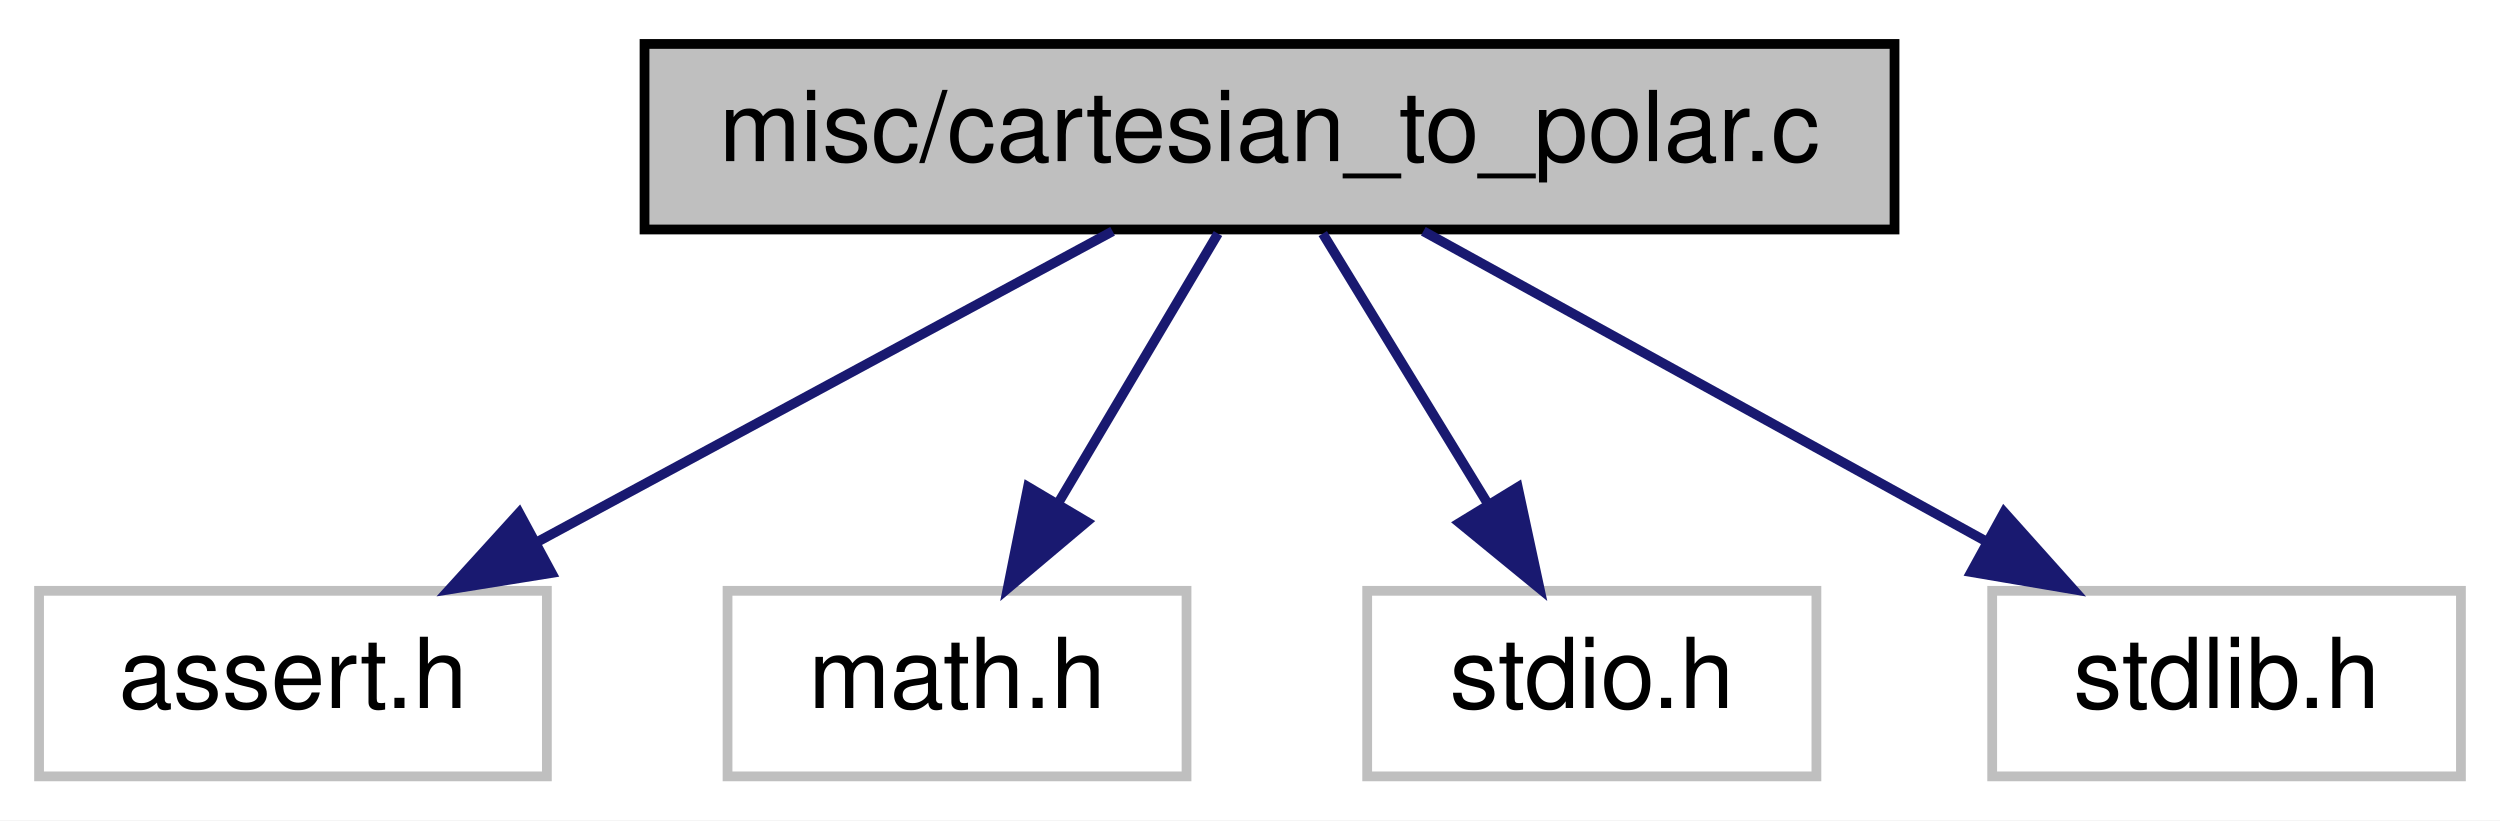
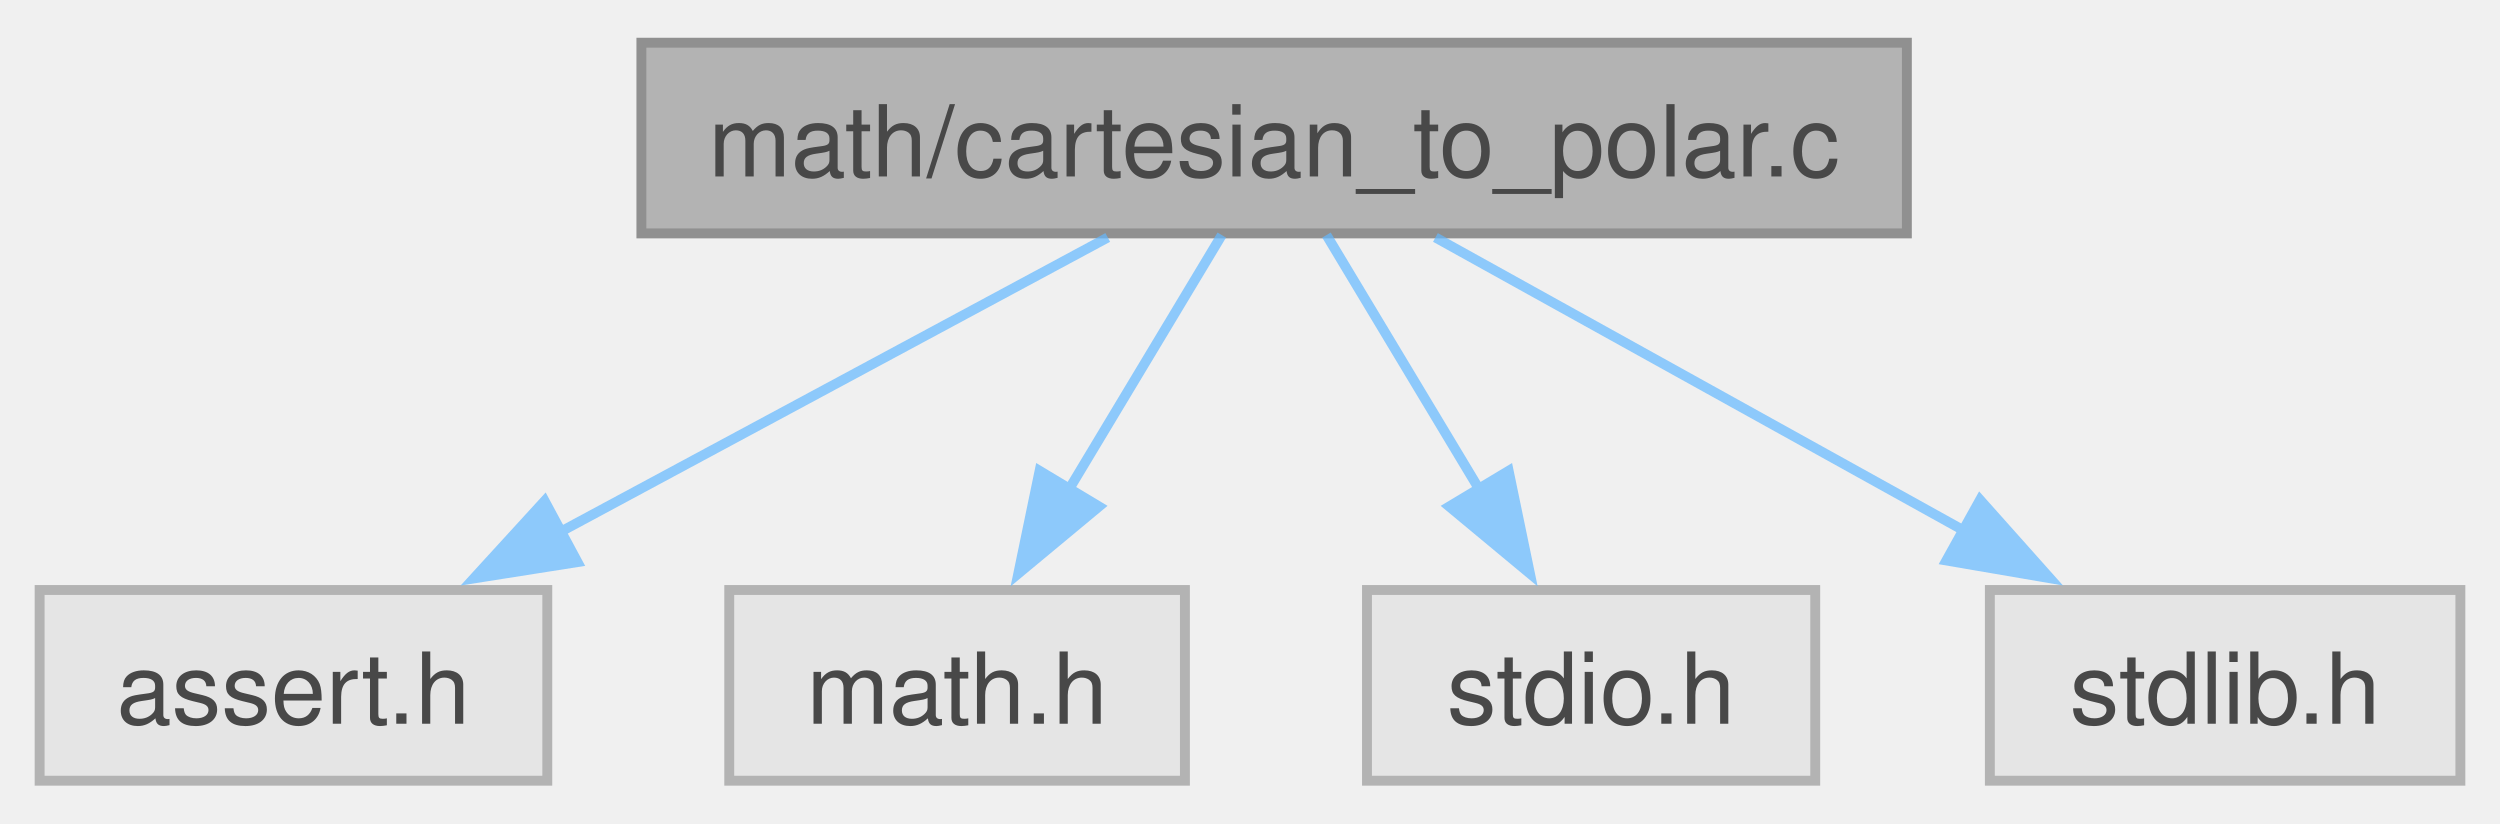
- <svg xmlns="http://www.w3.org/2000/svg" xmlns:xlink="http://www.w3.org/1999/xlink" width="256pt" height="84pt" viewBox="0.00 0.00 256.00 84.00">
-   <g id="graph0" class="graph" transform="scale(1 1) rotate(0) translate(4 80)">
-     <polygon fill="white" stroke="transparent" points="-4,4 -4,-80 252,-80 252,4 -4,4" />
-     <g id="node1" class="node">
-       <g id="a_node1">
-         <a xlink:title="Function to convert a Cartesian co-ordinate to polar form.">
-           <polygon fill="#bfbfbf" stroke="black" points="62,-56.5 62,-75.5 190,-75.5 190,-56.5 62,-56.5" />
-           <text text-anchor="middle" x="126" y="-63.5" font-family="Helvetica,sans-Serif" font-size="10.00">misc/cartesian_to_polar.c</text>
-         </a>
+ <svg xmlns="http://www.w3.org/2000/svg" xmlns:xlink="http://www.w3.org/1999/xlink" width="252pt" height="83pt" viewBox="0.00 0.00 252.38 82.50">
+   <svg id="main" version="1.1" xml:space="preserve">
+     <style type="text/css">
+ .node, .edge {opacity: 0.7;}
+ .node.selected, .edge.selected {opacity: 1;}
+ .edge:hover path { stroke: red; }
+ .edge:hover polygon { stroke: red; fill: red; }
+ </style>
+     <svg id="graph" class="graph">
+       <g id="graph0" class="graph" transform="scale(1 1) rotate(0) translate(4 78.5)">
+         <g id="Node000001" class="node">
+           <g id="a_Node000001">
+             <a xlink:title="Function to convert a Cartesian co-ordinate to polar form.">
+               <polygon fill="#999999" stroke="#666666" points="188.5,-74.5 60.75,-74.5 60.75,-55.25 188.5,-55.25 188.5,-74.5" />
+               <text text-anchor="middle" x="124.62" y="-61" font-family="Helvetica,sans-Serif" font-size="10.00">math/cartesian_to_polar.c</text>
+             </a>
+           </g>
+         </g>
+         <g id="Node000002" class="node">
+           <g id="a_Node000002">
+             <a xlink:title=" ">
+               <polygon fill="#e0e0e0" stroke="#999999" points="51.25,-19.25 0,-19.25 0,0 51.25,0 51.25,-19.25" />
+               <text text-anchor="middle" x="25.62" y="-5.75" font-family="Helvetica,sans-Serif" font-size="10.00">assert.h</text>
+             </a>
+           </g>
+         </g>
+         <g id="edge1_Node000001_Node000002" class="edge">
+           <g id="a_edge1_Node000001_Node000002">
+             <a xlink:title=" ">
+               <path fill="none" stroke="#63b8ff" d="M107.83,-54.84C92.61,-46.66 69.93,-34.46 52.24,-24.94" />
+               <polygon fill="#63b8ff" stroke="#63b8ff" points="54.3,-22.07 43.83,-20.42 50.98,-28.24 54.3,-22.07" />
+             </a>
+           </g>
+         </g>
+         <g id="Node000003" class="node">
+           <g id="a_Node000003">
+             <a xlink:title=" ">
+               <polygon fill="#e0e0e0" stroke="#999999" points="115.62,-19.25 69.62,-19.25 69.62,0 115.62,0 115.62,-19.25" />
+               <text text-anchor="middle" x="92.62" y="-5.75" font-family="Helvetica,sans-Serif" font-size="10.00">math.h</text>
+             </a>
+           </g>
+         </g>
+         <g id="edge2_Node000001_Node000003" class="edge">
+           <g id="a_edge2_Node000001_Node000003">
+             <a xlink:title=" ">
+               <path fill="none" stroke="#63b8ff" d="M119.34,-55.08C115.15,-48.11 109.15,-38.12 103.89,-29.37" />
+               <polygon fill="#63b8ff" stroke="#63b8ff" points="106.95,-27.68 98.8,-20.91 100.95,-31.28 106.95,-27.68" />
+             </a>
+           </g>
+         </g>
+         <g id="Node000004" class="node">
+           <g id="a_Node000004">
+             <a xlink:title=" ">
+               <polygon fill="#e0e0e0" stroke="#999999" points="179.25,-19.25 134,-19.25 134,0 179.25,0 179.25,-19.25" />
+               <text text-anchor="middle" x="156.62" y="-5.75" font-family="Helvetica,sans-Serif" font-size="10.00">stdio.h</text>
+             </a>
+           </g>
+         </g>
+         <g id="edge3_Node000001_Node000004" class="edge">
+           <g id="a_edge3_Node000001_Node000004">
+             <a xlink:title=" ">
+               <path fill="none" stroke="#63b8ff" d="M129.91,-55.08C134.1,-48.11 140.1,-38.12 145.36,-29.37" />
+               <polygon fill="#63b8ff" stroke="#63b8ff" points="148.3,-31.28 150.45,-20.91 142.3,-27.68 148.3,-31.28" />
+             </a>
+           </g>
+         </g>
+         <g id="Node000005" class="node">
+           <g id="a_Node000005">
+             <a xlink:title=" ">
+               <polygon fill="#e0e0e0" stroke="#999999" points="244.38,-19.25 196.88,-19.25 196.88,0 244.38,0 244.38,-19.25" />
+               <text text-anchor="middle" x="220.62" y="-5.75" font-family="Helvetica,sans-Serif" font-size="10.00">stdlib.h</text>
+             </a>
+           </g>
+         </g>
+         <g id="edge4_Node000001_Node000005" class="edge">
+           <g id="a_edge4_Node000001_Node000005">
+             <a xlink:title=" ">
+               <path fill="none" stroke="#63b8ff" d="M140.91,-54.84C155.53,-46.73 177.25,-34.68 194.33,-25.21" />
+               <polygon fill="#63b8ff" stroke="#63b8ff" points="195.89,-28.35 202.94,-20.44 192.49,-22.23 195.89,-28.35" />
+             </a>
+           </g>
+         </g>
      </g>
-     </g>
-     <g id="node2" class="node">
-       <g id="a_node2">
-         <a xlink:title=" ">
-           <polygon fill="white" stroke="#bfbfbf" points="0,-0.5 0,-19.5 52,-19.5 52,-0.5 0,-0.5" />
-           <text text-anchor="middle" x="26" y="-7.5" font-family="Helvetica,sans-Serif" font-size="10.00">assert.h</text>
-         </a>
-       </g>
-     </g>
-     <g id="edge1" class="edge">
-       <path fill="none" stroke="midnightblue" d="M109.93,-56.32C94.04,-47.74 69.49,-34.49 51.04,-24.52" />
-       <polygon fill="midnightblue" stroke="midnightblue" points="52.49,-21.33 42.03,-19.65 49.16,-27.49 52.49,-21.33" />
-     </g>
-     <g id="node3" class="node">
-       <g id="a_node3">
-         <a xlink:title=" ">
-           <polygon fill="white" stroke="#bfbfbf" points="70.5,-0.5 70.5,-19.5 117.5,-19.5 117.5,-0.5 70.5,-0.5" />
-           <text text-anchor="middle" x="94" y="-7.5" font-family="Helvetica,sans-Serif" font-size="10.00">math.h</text>
-         </a>
-       </g>
-     </g>
-     <g id="edge2" class="edge">
-       <path fill="none" stroke="midnightblue" d="M120.72,-56.08C116.29,-48.61 109.84,-37.72 104.38,-28.52" />
-       <polygon fill="midnightblue" stroke="midnightblue" points="107.29,-26.57 99.19,-19.75 101.27,-30.14 107.29,-26.57" />
-     </g>
-     <g id="node4" class="node">
-       <g id="a_node4">
-         <a xlink:title=" ">
-           <polygon fill="white" stroke="#bfbfbf" points="136,-0.5 136,-19.5 182,-19.5 182,-0.5 136,-0.5" />
-           <text text-anchor="middle" x="159" y="-7.5" font-family="Helvetica,sans-Serif" font-size="10.00">stdio.h</text>
-         </a>
-       </g>
-     </g>
-     <g id="edge3" class="edge">
-       <path fill="none" stroke="midnightblue" d="M131.45,-56.08C136.01,-48.61 142.67,-37.72 148.29,-28.52" />
-       <polygon fill="midnightblue" stroke="midnightblue" points="151.42,-30.11 153.65,-19.75 145.45,-26.46 151.42,-30.11" />
-     </g>
-     <g id="node5" class="node">
-       <g id="a_node5">
-         <a xlink:title=" ">
-           <polygon fill="white" stroke="#bfbfbf" points="200,-0.5 200,-19.5 248,-19.5 248,-0.5 200,-0.5" />
-           <text text-anchor="middle" x="224" y="-7.5" font-family="Helvetica,sans-Serif" font-size="10.00">stdlib.h</text>
-         </a>
-       </g>
-     </g>
-     <g id="edge4" class="edge">
-       <path fill="none" stroke="midnightblue" d="M141.75,-56.32C157.32,-47.74 181.38,-34.49 199.46,-24.52" />
-       <polygon fill="midnightblue" stroke="midnightblue" points="201.22,-27.55 208.29,-19.65 197.85,-21.42 201.22,-27.55" />
-     </g>
-   </g>
+     </svg>
+   </svg>
+   <style type="text/css">
+ 
+ [data-mouse-over-selected='false'] { opacity: 0.7; }
+ [data-mouse-over-selected='true']  { opacity: 1.0; }
+ 
+ </style>
</svg>
